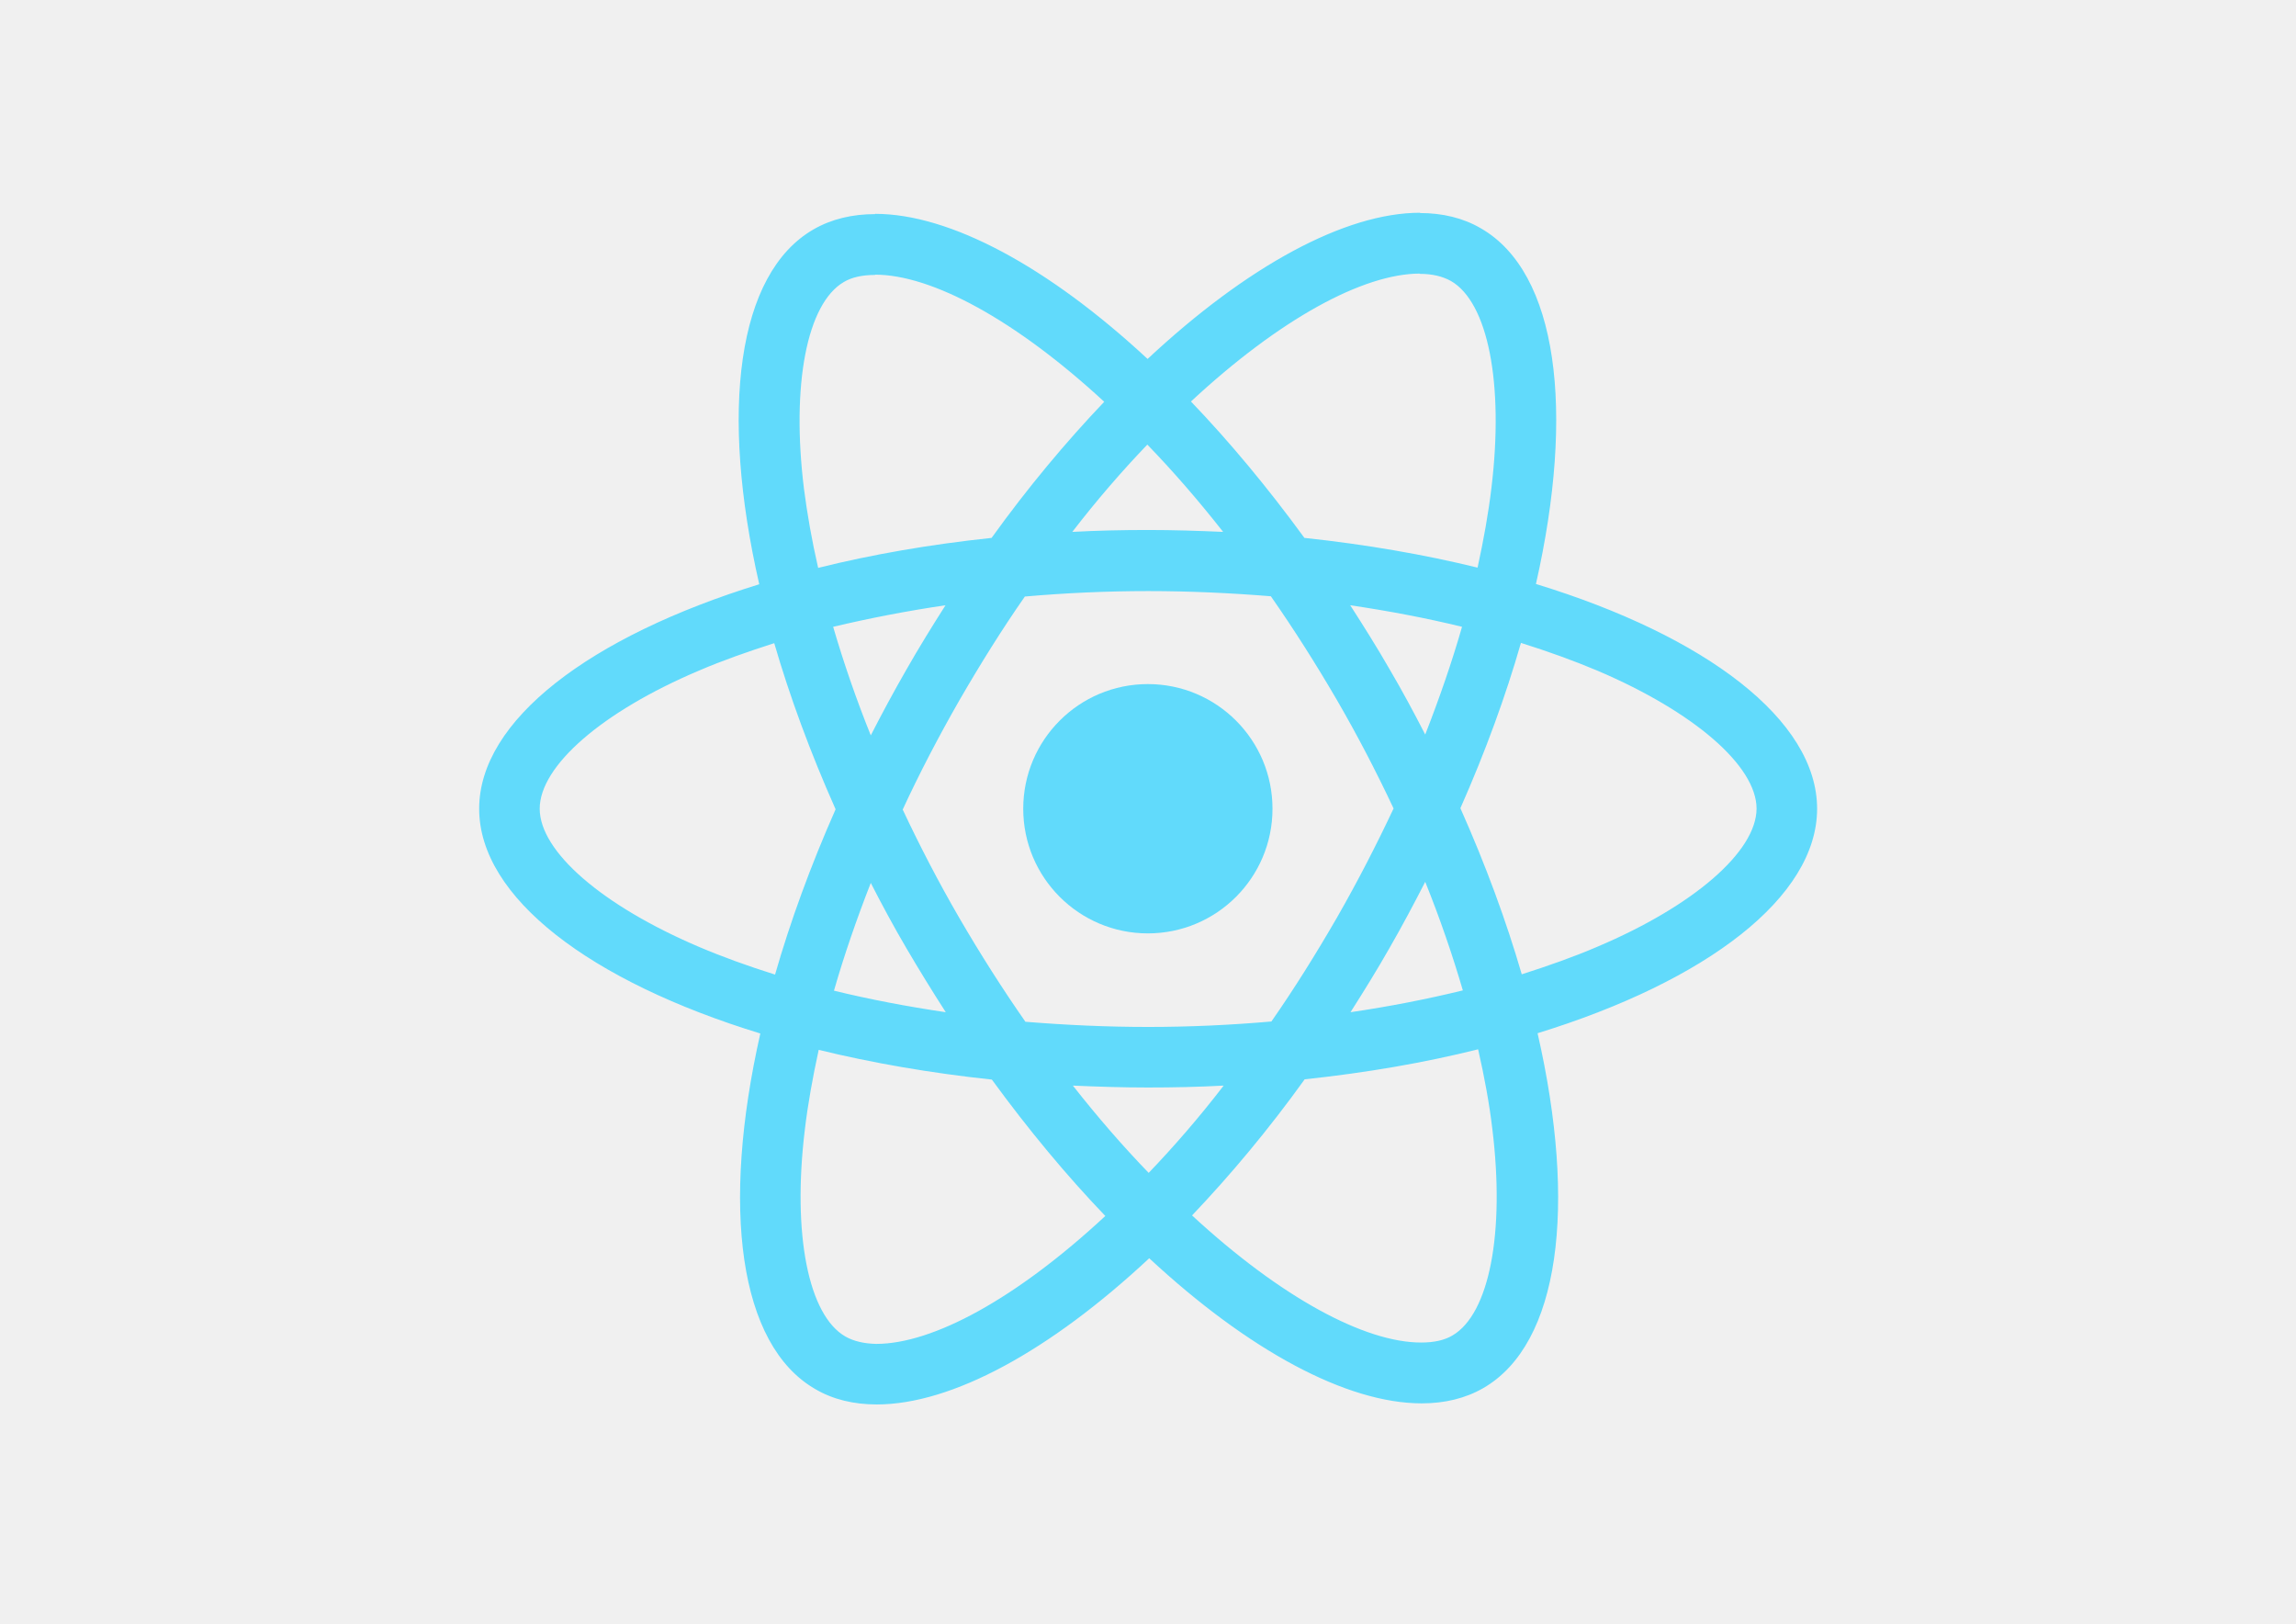
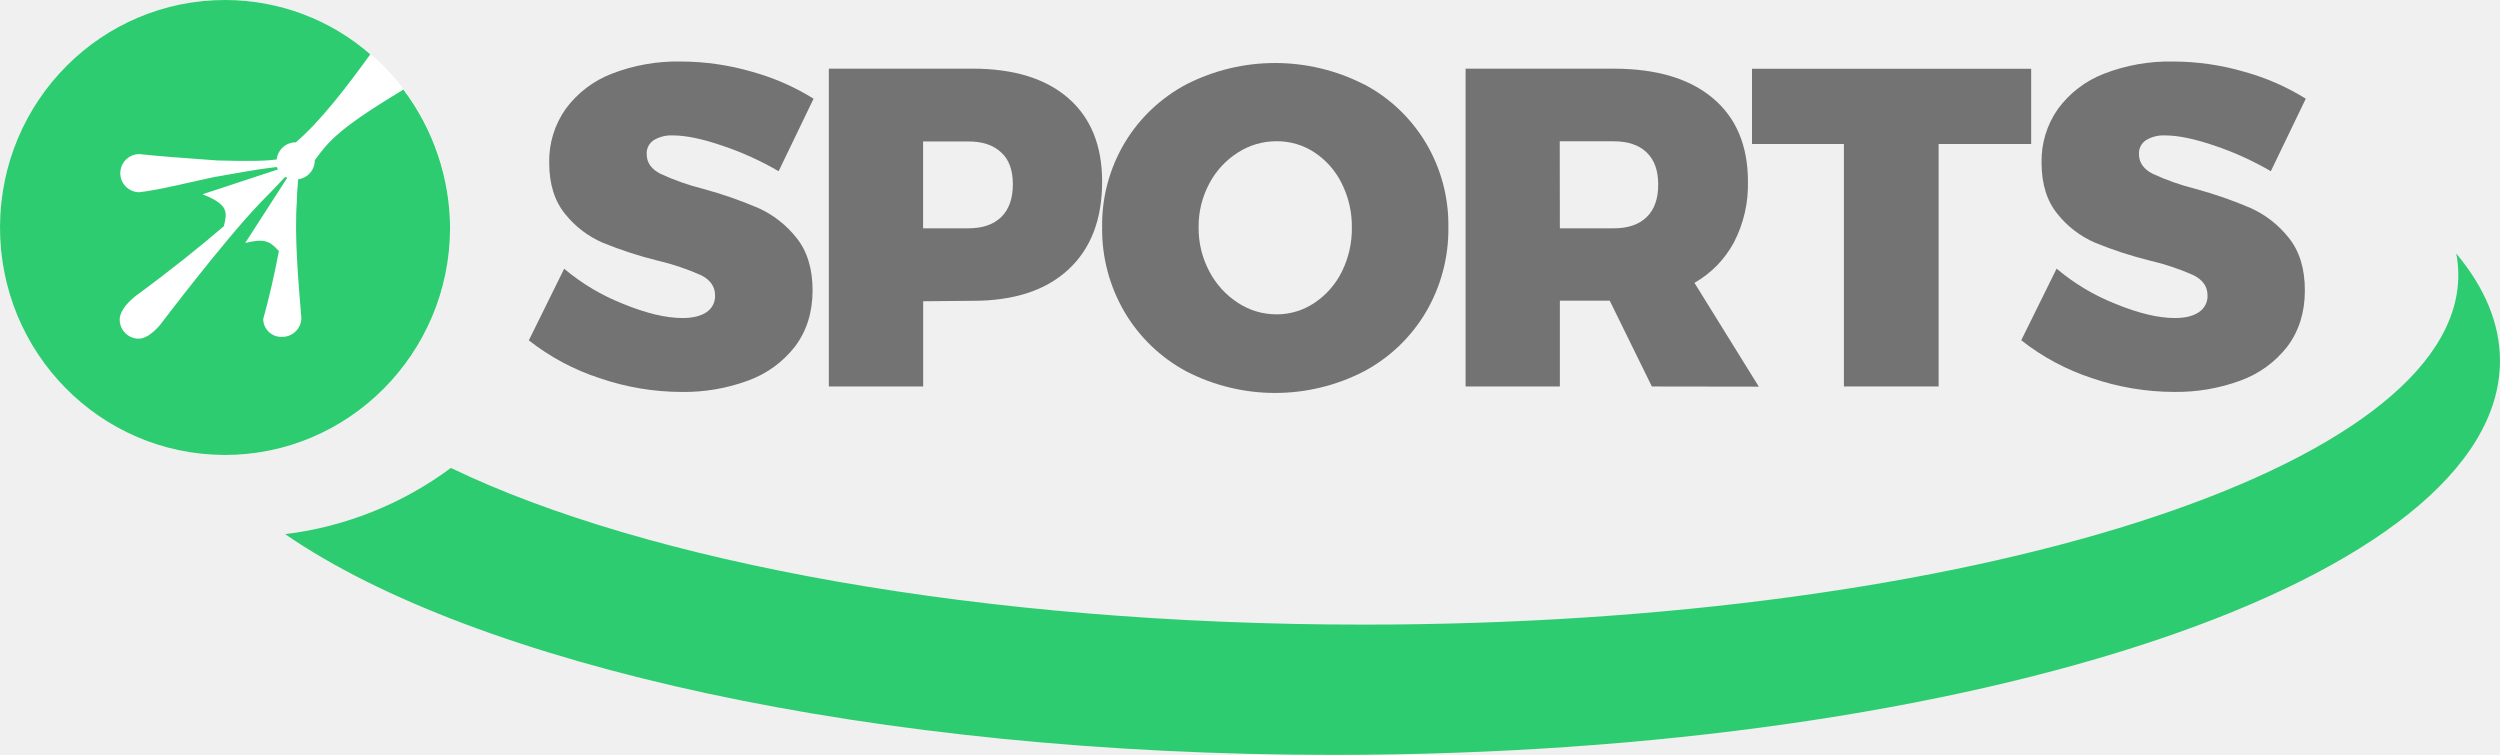
- <svg xmlns="http://www.w3.org/2000/svg" viewBox="0 0 841.9 595.3">
-   <g fill="#61DAFB">
-     <path d="M666.3 296.5c0-32.5-40.7-63.3-103.1-82.4 14.4-63.6 8-114.2-20.2-130.4-6.5-3.8-14.1-5.6-22.4-5.6v22.3c4.6 0 8.3.9 11.4 2.6 13.6 7.8 19.5 37.5 14.9 75.7-1.1 9.4-2.9 19.3-5.1 29.4-19.6-4.8-41-8.5-63.5-10.9-13.5-18.5-27.5-35.3-41.6-50 32.6-30.3 63.2-46.9 84-46.9V78c-27.5 0-63.5 19.6-99.9 53.6-36.4-33.8-72.4-53.2-99.9-53.2v22.3c20.7 0 51.4 16.5 84 46.6-14 14.7-28 31.4-41.3 49.9-22.6 2.4-44 6.1-63.6 11-2.3-10-4-19.7-5.2-29-4.7-38.2 1.1-67.9 14.6-75.8 3-1.8 6.9-2.6 11.5-2.6V78.5c-8.4 0-16 1.8-22.6 5.6-28.1 16.2-34.4 66.7-19.9 130.1-62.2 19.2-102.7 49.9-102.7 82.3 0 32.5 40.7 63.3 103.1 82.4-14.4 63.6-8 114.2 20.2 130.4 6.5 3.8 14.1 5.6 22.5 5.6 27.5 0 63.5-19.6 99.9-53.6 36.4 33.8 72.4 53.2 99.9 53.2 8.4 0 16-1.8 22.6-5.6 28.1-16.2 34.4-66.7 19.9-130.1 62-19.1 102.5-49.9 102.5-82.3zm-130.2-66.7c-3.7 12.9-8.3 26.2-13.5 39.5-4.1-8-8.4-16-13.1-24-4.6-8-9.5-15.8-14.4-23.4 14.2 2.1 27.9 4.7 41 7.9zm-45.8 106.5c-7.8 13.5-15.8 26.3-24.1 38.2-14.9 1.3-30 2-45.2 2-15.1 0-30.2-.7-45-1.9-8.3-11.9-16.4-24.6-24.2-38-7.6-13.1-14.5-26.4-20.8-39.8 6.2-13.4 13.2-26.8 20.7-39.9 7.8-13.5 15.8-26.3 24.1-38.2 14.9-1.3 30-2 45.2-2 15.1 0 30.2.7 45 1.9 8.3 11.9 16.4 24.6 24.2 38 7.6 13.1 14.5 26.4 20.8 39.8-6.3 13.4-13.2 26.8-20.7 39.9zm32.3-13c5.4 13.4 10 26.8 13.8 39.8-13.1 3.2-26.9 5.9-41.2 8 4.9-7.7 9.8-15.6 14.4-23.7 4.6-8 8.9-16.1 13-24.1zM421.2 430c-9.3-9.6-18.6-20.3-27.8-32 9 .4 18.2.7 27.5.7 9.4 0 18.7-.2 27.8-.7-9 11.7-18.3 22.4-27.5 32zm-74.4-58.9c-14.2-2.1-27.9-4.7-41-7.9 3.7-12.9 8.3-26.2 13.5-39.5 4.1 8 8.4 16 13.1 24 4.7 8 9.5 15.8 14.4 23.4zM420.7 163c9.3 9.6 18.6 20.3 27.8 32-9-.4-18.2-.7-27.5-.7-9.4 0-18.7.2-27.8.7 9-11.7 18.3-22.4 27.5-32zm-74 58.9c-4.9 7.7-9.8 15.6-14.4 23.7-4.6 8-8.9 16-13 24-5.4-13.4-10-26.8-13.8-39.8 13.1-3.1 26.9-5.8 41.2-7.9zm-90.5 125.2c-35.4-15.1-58.3-34.9-58.3-50.6 0-15.7 22.9-35.6 58.3-50.6 8.6-3.7 18-7 27.7-10.1 5.7 19.6 13.2 40 22.5 60.9-9.2 20.8-16.6 41.1-22.2 60.6-9.9-3.1-19.3-6.5-28-10.2zM310 490c-13.6-7.8-19.5-37.5-14.9-75.7 1.1-9.4 2.9-19.3 5.1-29.4 19.6 4.8 41 8.5 63.5 10.9 13.5 18.5 27.5 35.3 41.6 50-32.6 30.3-63.2 46.9-84 46.9-4.5-.1-8.3-1-11.3-2.7zm237.2-76.2c4.7 38.2-1.1 67.9-14.6 75.8-3 1.8-6.9 2.6-11.5 2.6-20.7 0-51.4-16.5-84-46.6 14-14.7 28-31.4 41.3-49.9 22.6-2.4 44-6.1 63.6-11 2.3 10.1 4.1 19.8 5.2 29.1zm38.5-66.7c-8.6 3.7-18 7-27.7 10.1-5.7-19.6-13.2-40-22.5-60.9 9.2-20.8 16.6-41.1 22.2-60.6 9.9 3.1 19.3 6.5 28.1 10.2 35.4 15.1 58.3 34.9 58.3 50.6-.1 15.7-23 35.6-58.4 50.6zM320.8 78.4z" />
-     <circle cx="420.9" cy="296.5" r="45.7" />
-     <path d="M520.5 78.1z" />
+ <svg xmlns="http://www.w3.org/2000/svg" viewBox="0 0 786.64 237.54">
+   <defs>
+     <style>.cls-1{fill:#737373;}.cls-2{fill:#fff;}.cls-3{fill:#2ecc71;}</style>
+   </defs>
+   <g id="Layer_2" data-name="Layer 2">
+     <g id="Final">
+       <path class="cls-1" d="M227.44,45.89q-9.56-3.28-15.69-3.28a10.68,10.68,0,0,0-6.06,1.5,4.92,4.92,0,0,0-2.21,4.35q0,4,4.28,6.2a75.81,75.81,0,0,0,13.55,4.78,131,131,0,0,1,17.4,6.06,32.06,32.06,0,0,1,11.91,9.34q5.06,6.28,5.06,16.54T250.18,109a32.9,32.9,0,0,1-14.83,10.77,58.23,58.23,0,0,1-20.89,3.56A80.2,80.2,0,0,1,188.72,119a71.9,71.9,0,0,1-22.32-11.91l11.12-22.53A66.55,66.55,0,0,0,196,95.58q10.91,4.49,18.75,4.49,4.85,0,7.56-1.85A6,6,0,0,0,225,92.94q0-4.13-4.42-6.35A75.61,75.61,0,0,0,206.9,82a124.58,124.58,0,0,1-17.25-5.63,30.64,30.64,0,0,1-11.84-9.05q-5-6.13-5-16.11A28.35,28.35,0,0,1,178,34.26a32.41,32.41,0,0,1,14.47-11.05,56.75,56.75,0,0,1,21.75-3.85,80.41,80.41,0,0,1,22.39,3.21A74.06,74.06,0,0,1,256,31.05L245,53.87A95.71,95.71,0,0,0,227.44,45.89Z" />
+       <path class="cls-1" d="M336.17,30.91q10.62,9.27,10.62,26.24,0,17.83-10.62,27.66t-30,9.84l-15.69.14v26.81H260.8v-100h45.35Q325.54,21.64,336.17,30.91ZM315.06,68.27Q318.7,64.71,318.7,58T315.06,48q-3.64-3.49-10.34-3.49H290.46V71.84h14.26Q311.43,71.84,315.06,68.27Z" />
+       <path class="cls-1" d="M429.15,26.49A49.76,49.76,0,0,1,448.68,45a50.42,50.42,0,0,1,7.06,26.45,51.43,51.43,0,0,1-7.06,26.74,49.92,49.92,0,0,1-19.54,18.68,60.9,60.9,0,0,1-55.83,0,50,50,0,0,1-19.46-18.68,51.42,51.42,0,0,1-7.06-26.74A50.42,50.42,0,0,1,353.85,45a49.87,49.87,0,0,1,19.46-18.47,61.48,61.48,0,0,1,55.83,0ZM389.5,48a25.82,25.82,0,0,0-9,9.77,28.48,28.48,0,0,0-3.35,13.76,28.88,28.88,0,0,0,3.35,13.83,26.23,26.23,0,0,0,9,9.91,22,22,0,0,0,12.19,3.64A21.15,21.15,0,0,0,413.6,95.3a25.18,25.18,0,0,0,8.63-9.84,30.38,30.38,0,0,0,3.14-13.9,30.06,30.06,0,0,0-3.14-13.76A24.84,24.84,0,0,0,413.67,48a21.35,21.35,0,0,0-12-3.56A22.38,22.38,0,0,0,389.5,48Z" />
+       <path class="cls-1" d="M519.77,121.61l-13.26-27H490.82v27H461.16v-100h46.63q20.11,0,31.16,9.27T550,57.15a39.5,39.5,0,0,1-4.35,19A32.21,32.21,0,0,1,533.17,89l20.25,32.66ZM490.82,71.84h17q6.7,0,10.34-3.56T521.76,58q0-6.56-3.64-10.05t-10.34-3.49h-17Z" />
+       <path class="cls-1" d="M551.28,21.64h87.84V45.31H610v76.29h-29.8V45.31H551.28Z" />
+       <path class="cls-1" d="M697,45.89q-9.56-3.28-15.69-3.28a10.68,10.68,0,0,0-6.06,1.5,4.92,4.92,0,0,0-2.21,4.35q0,4,4.28,6.2a75.81,75.81,0,0,0,13.55,4.78,131,131,0,0,1,17.4,6.06,32.06,32.06,0,0,1,11.91,9.34q5.06,6.28,5.06,16.54T719.76,109a32.9,32.9,0,0,1-14.83,10.77A58.23,58.23,0,0,1,684,123.32,80.2,80.2,0,0,1,658.3,119,71.9,71.9,0,0,1,636,107.06l11.12-22.53a66.55,66.55,0,0,0,18.47,11.05q10.91,4.49,18.75,4.49,4.85,0,7.56-1.85a6,6,0,0,0,2.71-5.28q0-4.13-4.42-6.35A75.61,75.61,0,0,0,676.48,82a124.58,124.58,0,0,1-17.25-5.63,30.64,30.64,0,0,1-11.84-9.05q-5-6.13-5-16.11a28.35,28.35,0,0,1,5.13-16.9A32.41,32.41,0,0,1,662,23.21a56.75,56.75,0,0,1,21.75-3.85,80.41,80.41,0,0,1,22.39,3.21,74.06,74.06,0,0,1,19.39,8.48l-11,22.82A95.71,95.71,0,0,0,697,45.89Z" />
+       <ellipse class="cls-2" cx="70.81" cy="71.58" rx="71.58" ry="70.81" transform="translate(-1.03 142.13) rotate(-89.79)" />
+       <path id="SVGID" class="cls-3" d="M126.92,28.18c-8.7,5.37-19,11.51-24.57,18-1.16,1.35-2.33,2.89-3.3,4.23a6,6,0,0,1-5.23,6c-.2,2.31-.4,4.82-.41,6.94C92.6,74.17,93.9,89,94.82,100a6,6,0,0,1-6,6,5.69,5.69,0,0,1-6-5.62C84.62,94,86.38,86.3,87.76,79c-2.88-3.1-4.42-4.07-10.6-2.55L90.35,56c-.19-.19-.39-.19-.58-.39-2.52,2.69-5.23,5.58-7.94,8.27-11.43,11.92-31.4,38.28-31.4,38.28s-3.49,4.42-6.77,4.41a6,6,0,0,1-6-6c0-2.12,1.56-4.62,4.85-7.31C54,84.83,63.26,77.34,70.43,71.19c1-4.24,1.76-6.75-6.72-10.06l23.76-7.82c-.19-.19-.19-.39-.38-.77-6.56.75-13.32,2.07-19.88,3.21-6.37,1.33-17,4-23.36,4.74a6,6,0,0,1,0-12c5.4.6,13.5,1.21,24.5,2,8.68.22,14.86.25,18.72-.32a6,6,0,0,1,6-5.38c7.74-6.53,16.66-18.27,23.45-27.7A69.49,69.49,0,0,0,71.07,0C31.91-.14.15,31.77,0,71.32S31.38,143,70.55,143.16c39,.14,70.93-31.77,71.07-71.32a72.92,72.92,0,0,0-14.7-43.66" />
+       <path class="cls-3" d="M772.88,79.78a36.19,36.19,0,0,1,.64,6.76c0,60.75-154.2,110-344.41,110-120,0-225.57-19.59-287.24-49.3a109.66,109.66,0,0,1-52.15,20.83c59.75,41.14,185,69.46,329.78,69.46,202.76,0,367.13-55.52,367.13-124C786.64,101.83,781.84,90.51,772.88,79.78Z" />
+     </g>
  </g>
</svg>
